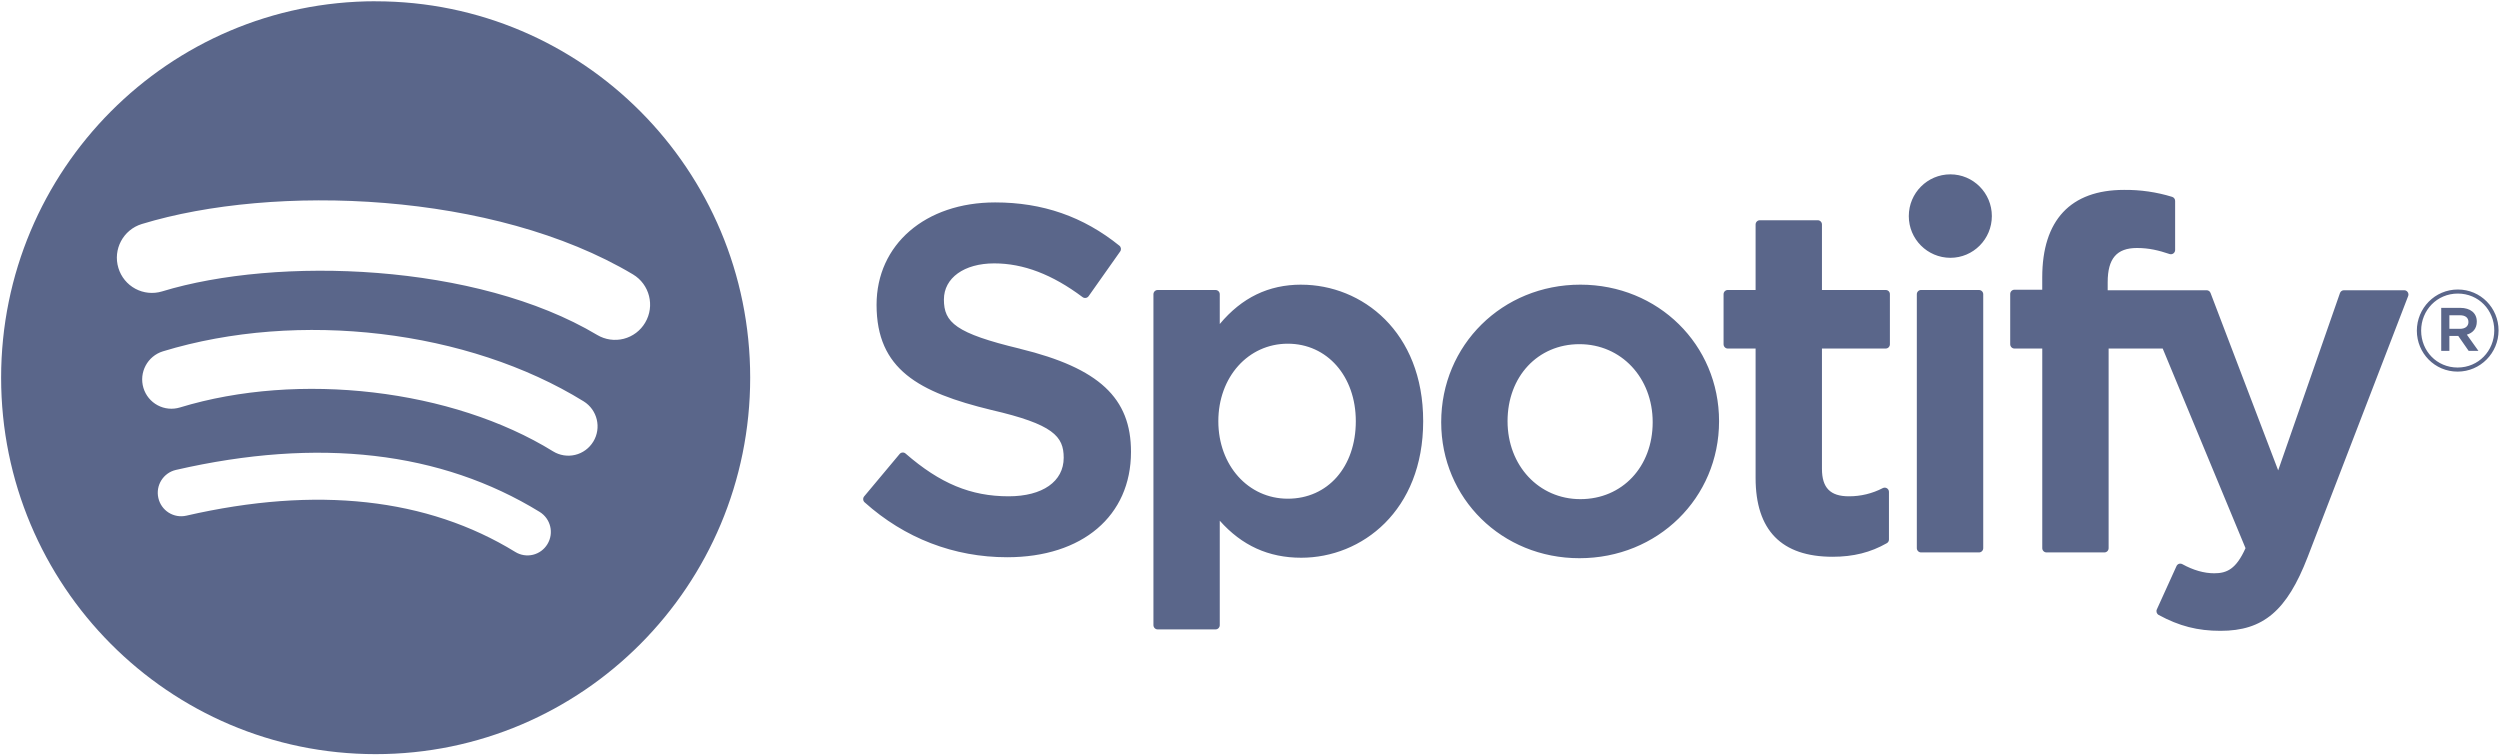
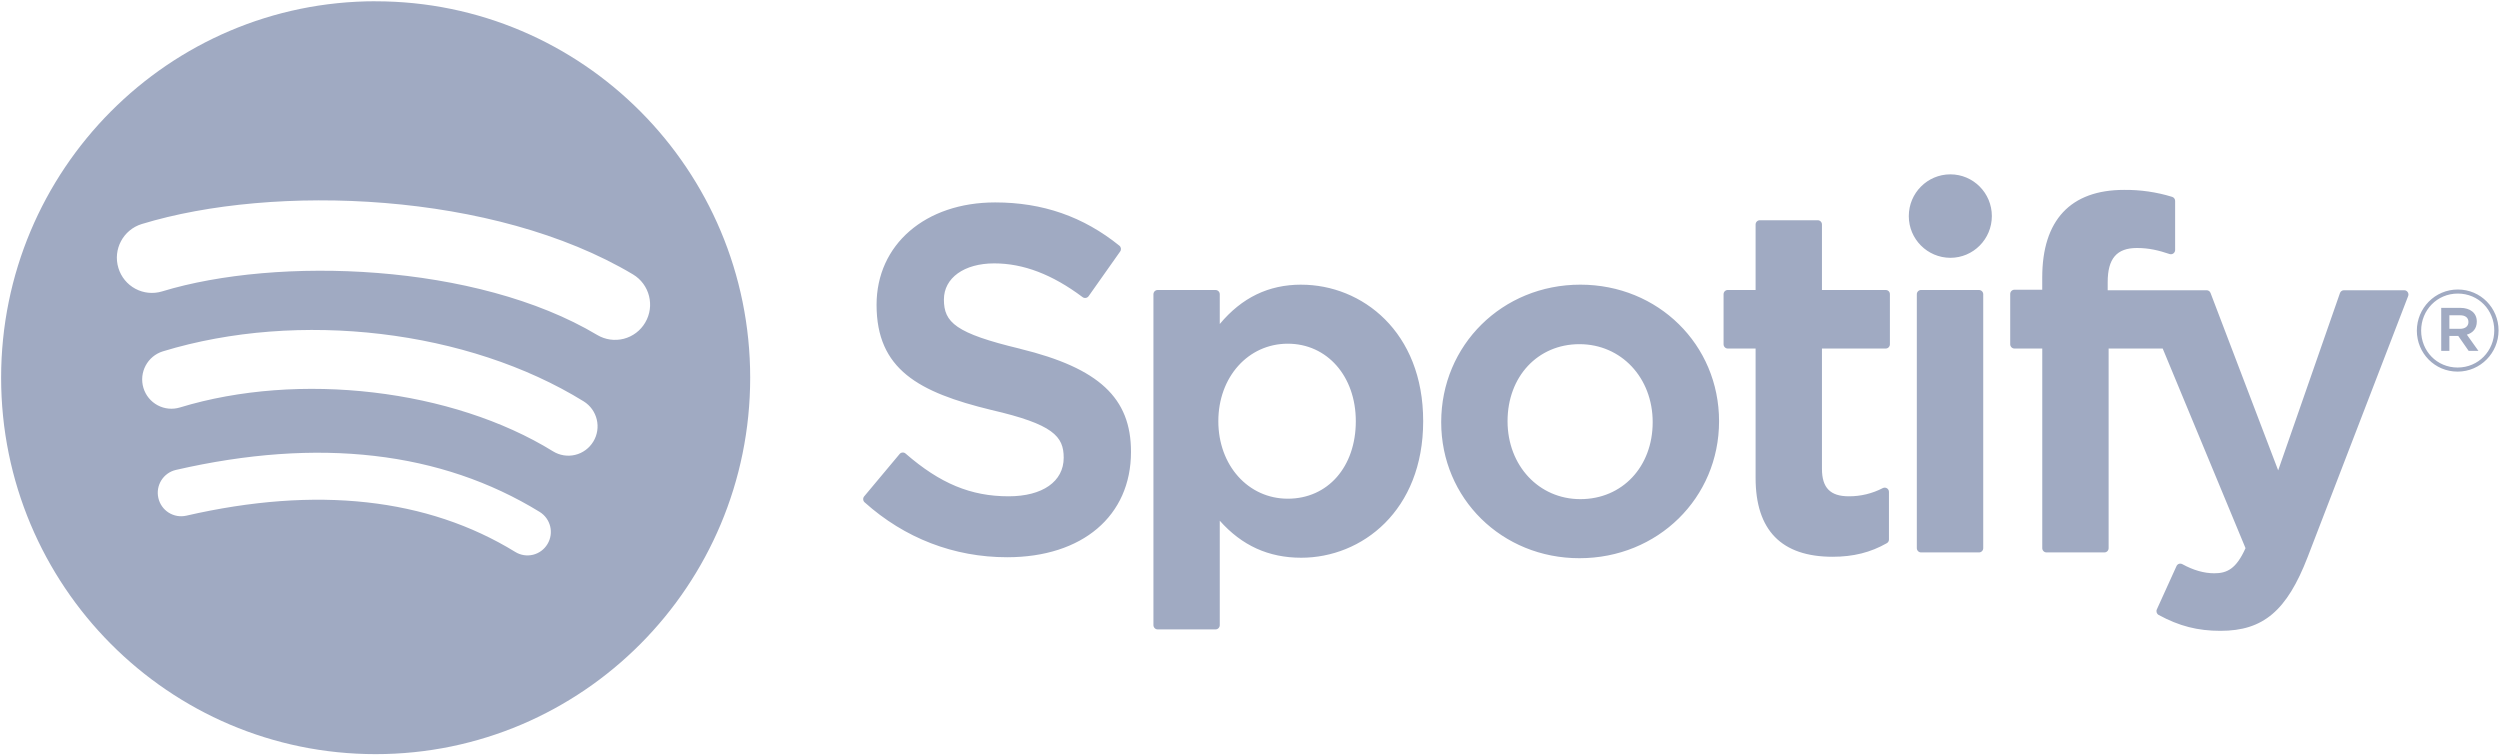
<svg xmlns="http://www.w3.org/2000/svg" width="96" height="29">
-   <g fill="none" fill-rule="evenodd">
-     <path d="M14.425.048C6.482.048.043 6.52.043 14.503c0 7.984 6.44 14.456 14.382 14.456 7.944 0 14.382-6.472 14.382-14.456C28.807 6.52 22.369.05 14.425.05V.048zm6.595 20.849a.893.893 0 01-1.233.298c-3.376-2.073-7.627-2.542-12.633-1.393a.897.897 0 01-1.073-.678.9.9 0 01.674-1.079c5.478-1.258 10.177-.716 13.968 1.612.423.261.557.815.297 1.24zm1.76-3.936a1.118 1.118 0 01-1.542.371c-3.865-2.388-9.758-3.08-14.33-1.685a1.122 1.122 0 01-1.4-.75 1.13 1.13 0 01.748-1.406c5.223-1.593 11.716-.822 16.155 1.92a1.13 1.13 0 01.37 1.55zm.152-4.099C18.297 10.095 10.649 9.84 6.224 11.19a1.344 1.344 0 01-1.678-.9 1.354 1.354 0 01.897-1.687c5.08-1.55 13.525-1.25 18.862 1.933.64.382.85 1.212.47 1.853a1.34 1.34 0 01-1.843.473zm16.24.53c-2.484-.595-2.926-1.013-2.926-1.89 0-.83.777-1.388 1.932-1.388 1.12 0 2.23.424 3.394 1.296a.16.16 0 00.122.03.16.16 0 00.108-.066l1.213-1.718a.164.164 0 00-.031-.222c-1.386-1.118-2.946-1.661-4.77-1.661-2.68 0-4.554 1.617-4.554 3.931 0 2.482 1.616 3.36 4.409 4.039 2.375.55 2.777 1.01 2.777 1.834 0 .913-.811 1.481-2.116 1.481-1.45 0-2.633-.492-3.955-1.641a.16.16 0 00-.23.017l-1.36 1.626a.165.165 0 00.015.228c1.539 1.38 3.431 2.11 5.475 2.11 2.888 0 4.755-1.587 4.755-4.043.005-2.073-1.23-3.221-4.254-3.96l-.005-.003zm10.794-2.461c-1.252 0-2.279.496-3.127 1.511V11.3a.163.163 0 00-.161-.164h-2.224a.163.163 0 00-.162.164v12.705c0 .09.072.164.162.164h2.224c.089 0 .161-.074.161-.164v-4.01c.848.955 1.875 1.422 3.127 1.422 2.327 0 4.684-1.8 4.684-5.242.003-3.442-2.353-5.243-4.682-5.243h-.002zm2.097 5.243c0 1.752-1.073 2.976-2.612 2.976-1.52 0-2.667-1.28-2.667-2.976 0-1.697 1.147-2.976 2.667-2.976 1.513 0 2.612 1.251 2.612 2.976zm8.623-5.243c-2.997 0-5.344 2.32-5.344 5.28 0 2.93 2.332 5.224 5.308 5.224 3.007 0 5.362-2.311 5.362-5.26 0-2.94-2.34-5.244-5.326-5.244zm0 8.236c-1.594 0-2.796-1.288-2.796-2.994 0-1.714 1.161-2.957 2.76-2.957 1.604 0 2.813 1.287 2.813 2.995 0 1.713-1.168 2.956-2.777 2.956zm11.724-8.032h-2.447V8.621a.163.163 0 00-.161-.164h-2.224a.164.164 0 00-.163.164v2.514h-1.069a.163.163 0 00-.161.164v1.92c0 .09.072.165.161.165h1.069v4.97c0 2.008.994 3.026 2.957 3.026.797 0 1.458-.166 2.081-.521a.16.16 0 00.083-.142v-1.83a.163.163 0 00-.235-.145 2.795 2.795 0 01-1.306.316c-.712 0-1.032-.326-1.032-1.054v-4.62h2.447c.09 0 .162-.073.162-.163V11.3a.158.158 0 00-.16-.164h-.002zm8.525.01v-.309c0-.908.347-1.313 1.124-1.313.463 0 .836.092 1.253.232a.163.163 0 00.213-.156V7.716a.162.162 0 00-.115-.157 6.063 6.063 0 00-1.848-.267c-2.052 0-3.14 1.163-3.14 3.36v.473h-1.067a.164.164 0 00-.163.164v1.93c0 .09.073.165.163.165h1.068v7.665c0 .091.074.164.163.164h2.222a.162.162 0 00.163-.164v-7.665h2.077l3.18 7.665c-.36.804-.716.965-1.2.965-.392 0-.806-.118-1.226-.35a.176.176 0 00-.13-.013.162.162 0 00-.095.088l-.754 1.662a.164.164 0 00.07.213c.787.428 1.496.61 2.374.61 1.641 0 2.55-.769 3.348-2.837l3.858-10.018a.16.16 0 00-.018-.152.158.158 0 00-.132-.072h-2.315a.163.163 0 00-.154.11l-2.372 6.807-2.597-6.811a.162.162 0 00-.15-.106h-3.8zm-4.942-.01h-2.224a.164.164 0 00-.163.164v9.75c0 .091.074.164.163.164h2.224c.09 0 .163-.073.163-.164v-9.75a.163.163 0 00-.163-.163zm-1.1-4.44c-.88 0-1.595.717-1.595 1.603A1.6 1.6 0 0074.894 9.9c.88 0 1.593-.717 1.593-1.603s-.714-1.602-1.593-1.602zm19.479 7.575c-.88 0-1.565-.71-1.565-1.573 0-.862.694-1.58 1.574-1.58.879 0 1.564.71 1.564 1.571 0 .863-.694 1.582-1.573 1.582zm.009-2.997c-.802 0-1.409.64-1.409 1.424 0 .784.603 1.416 1.4 1.416.802 0 1.408-.64 1.408-1.425 0-.784-.603-1.415-1.4-1.415zm.346 1.577l.444.623h-.375l-.398-.572h-.342v.572h-.313v-1.651h.732c.383 0 .634.196.634.526.001.271-.155.437-.38.502h-.002zm-.264-.745h-.407v.522h.407c.203 0 .325-.1.325-.261 0-.17-.122-.26-.325-.26z" fill="#5A668A" fill-rule="nonzero" />
+   <defs>
+     <filter id="a">
+       <feColorMatrix in="SourceGraphic" values="0 0 0 0 0.353 0 0 0 0 0.402 0 0 0 0 0.54 0 0 0 1 0" />
+     </filter>
+   </defs>
+   <g filter="url(#a)" fill="none" fill-rule="evenodd">
+     <path d="M14.425.048C6.482.048.043 6.52.043 14.503c0 7.984 6.44 14.456 14.382 14.456 7.944 0 14.382-6.472 14.382-14.456C28.807 6.52 22.369.05 14.425.05V.048zm6.595 20.849a.893.893 0 01-1.233.298c-3.376-2.073-7.627-2.542-12.633-1.393a.897.897 0 01-1.073-.678.9.9 0 01.674-1.079c5.478-1.258 10.177-.716 13.968 1.612.423.261.557.815.297 1.24zm1.76-3.936a1.118 1.118 0 01-1.542.371c-3.865-2.388-9.758-3.08-14.33-1.685a1.122 1.122 0 01-1.4-.75 1.13 1.13 0 01.748-1.406c5.223-1.593 11.716-.822 16.155 1.92a1.13 1.13 0 01.37 1.55zm.152-4.099C18.297 10.095 10.649 9.84 6.224 11.19a1.344 1.344 0 01-1.678-.9 1.354 1.354 0 01.897-1.687c5.08-1.55 13.525-1.25 18.862 1.933.64.382.85 1.212.47 1.853a1.34 1.34 0 01-1.843.473zm16.24.53c-2.484-.595-2.926-1.013-2.926-1.89 0-.83.777-1.388 1.932-1.388 1.12 0 2.23.424 3.394 1.296a.16.16 0 00.122.03.16.16 0 00.108-.066l1.213-1.718a.164.164 0 00-.031-.222c-1.386-1.118-2.946-1.661-4.77-1.661-2.68 0-4.554 1.617-4.554 3.931 0 2.482 1.616 3.36 4.409 4.039 2.375.55 2.777 1.01 2.777 1.834 0 .913-.811 1.481-2.116 1.481-1.45 0-2.633-.492-3.955-1.641a.16.16 0 00-.23.017l-1.36 1.626a.165.165 0 00.015.228c1.539 1.38 3.431 2.11 5.475 2.11 2.888 0 4.755-1.587 4.755-4.043.005-2.073-1.23-3.221-4.254-3.96l-.005-.003zm10.794-2.461c-1.252 0-2.279.496-3.127 1.511V11.3a.163.163 0 00-.161-.164h-2.224a.163.163 0 00-.162.164v12.705c0 .09.072.164.162.164h2.224c.089 0 .161-.074.161-.164v-4.01c.848.955 1.875 1.422 3.127 1.422 2.327 0 4.684-1.8 4.684-5.242.003-3.442-2.353-5.243-4.682-5.243h-.002zm2.097 5.243c0 1.752-1.073 2.976-2.612 2.976-1.52 0-2.667-1.28-2.667-2.976 0-1.697 1.147-2.976 2.667-2.976 1.513 0 2.612 1.251 2.612 2.976zm8.623-5.243c-2.997 0-5.344 2.32-5.344 5.28 0 2.93 2.332 5.224 5.308 5.224 3.007 0 5.362-2.311 5.362-5.26 0-2.94-2.34-5.244-5.326-5.244zm0 8.236c-1.594 0-2.796-1.288-2.796-2.994 0-1.714 1.161-2.957 2.76-2.957 1.604 0 2.813 1.287 2.813 2.995 0 1.713-1.168 2.956-2.777 2.956zm11.724-8.032h-2.447V8.621a.163.163 0 00-.161-.164h-2.224a.164.164 0 00-.163.164v2.514h-1.069a.163.163 0 00-.161.164v1.92c0 .09.072.165.161.165h1.069v4.97c0 2.008.994 3.026 2.957 3.026.797 0 1.458-.166 2.081-.521a.16.16 0 00.083-.142v-1.83a.163.163 0 00-.235-.145 2.795 2.795 0 01-1.306.316c-.712 0-1.032-.326-1.032-1.054v-4.62h2.447c.09 0 .162-.073.162-.163V11.3a.158.158 0 00-.16-.164h-.002zm8.525.01v-.309c0-.908.347-1.313 1.124-1.313.463 0 .836.092 1.253.232a.163.163 0 00.213-.156V7.716a.162.162 0 00-.115-.157 6.063 6.063 0 00-1.848-.267c-2.052 0-3.14 1.163-3.14 3.36v.473h-1.067a.164.164 0 00-.163.164v1.93c0 .09.073.165.163.165h1.068v7.665c0 .091.074.164.163.164h2.222a.162.162 0 00.163-.164v-7.665h2.077l3.18 7.665c-.36.804-.716.965-1.2.965-.392 0-.806-.118-1.226-.35a.176.176 0 00-.13-.013.162.162 0 00-.095.088l-.754 1.662a.164.164 0 00.07.213c.787.428 1.496.61 2.374.61 1.641 0 2.55-.769 3.348-2.837l3.858-10.018a.16.16 0 00-.018-.152.158.158 0 00-.132-.072h-2.315a.163.163 0 00-.154.11l-2.372 6.807-2.597-6.811a.162.162 0 00-.15-.106h-3.8zm-4.942-.01h-2.224a.164.164 0 00-.163.164v9.75c0 .091.074.164.163.164h2.224c.09 0 .163-.073.163-.164v-9.75a.163.163 0 00-.163-.163zm-1.1-4.44c-.88 0-1.595.717-1.595 1.603A1.6 1.6 0 0074.894 9.9c.88 0 1.593-.717 1.593-1.603s-.714-1.602-1.593-1.602zm19.479 7.575c-.88 0-1.565-.71-1.565-1.573 0-.862.694-1.58 1.574-1.58.879 0 1.564.71 1.564 1.571 0 .863-.694 1.582-1.573 1.582zm.009-2.997c-.802 0-1.409.64-1.409 1.424 0 .784.603 1.416 1.4 1.416.802 0 1.408-.64 1.408-1.425 0-.784-.603-1.415-1.4-1.415zm.346 1.577l.444.623h-.375l-.398-.572h-.342v.572h-.313v-1.651h.732c.383 0 .634.196.634.526.001.271-.155.437-.38.502h-.002zm-.264-.745h-.407v.522h.407c.203 0 .325-.1.325-.261 0-.17-.122-.26-.325-.26z" fill="#1ED760" fill-rule="nonzero" />
  </g>
</svg>
